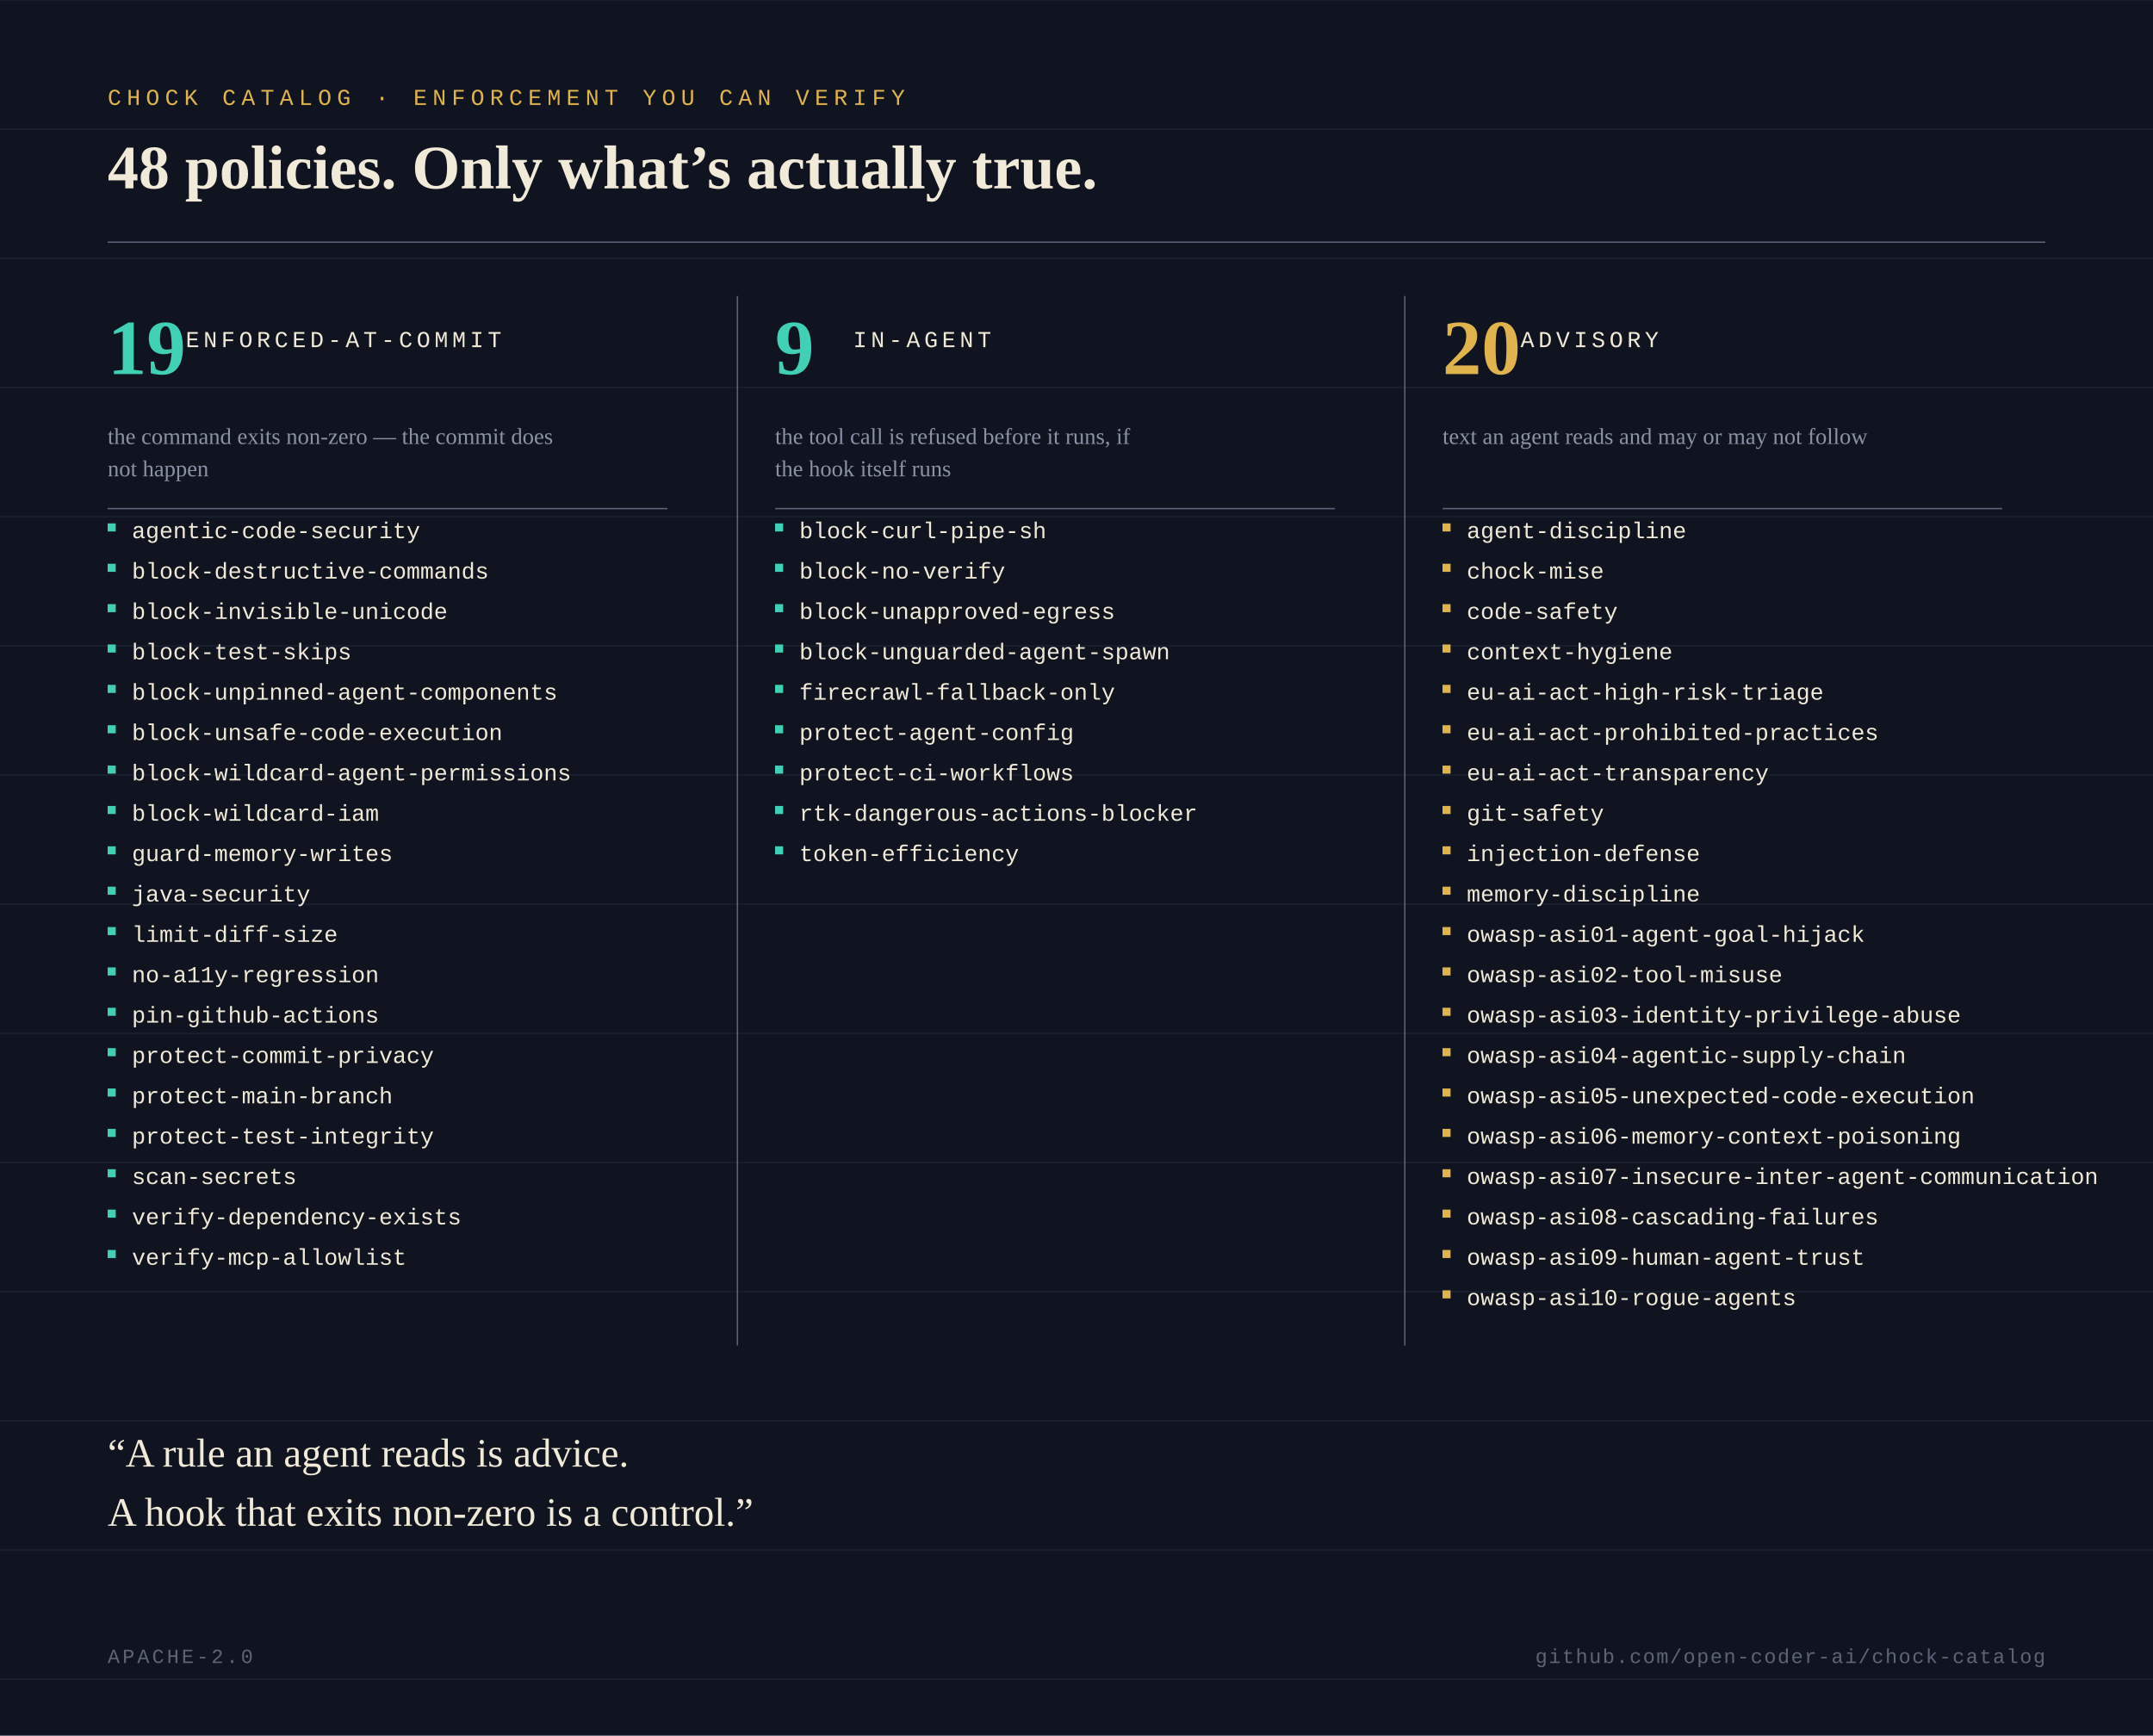
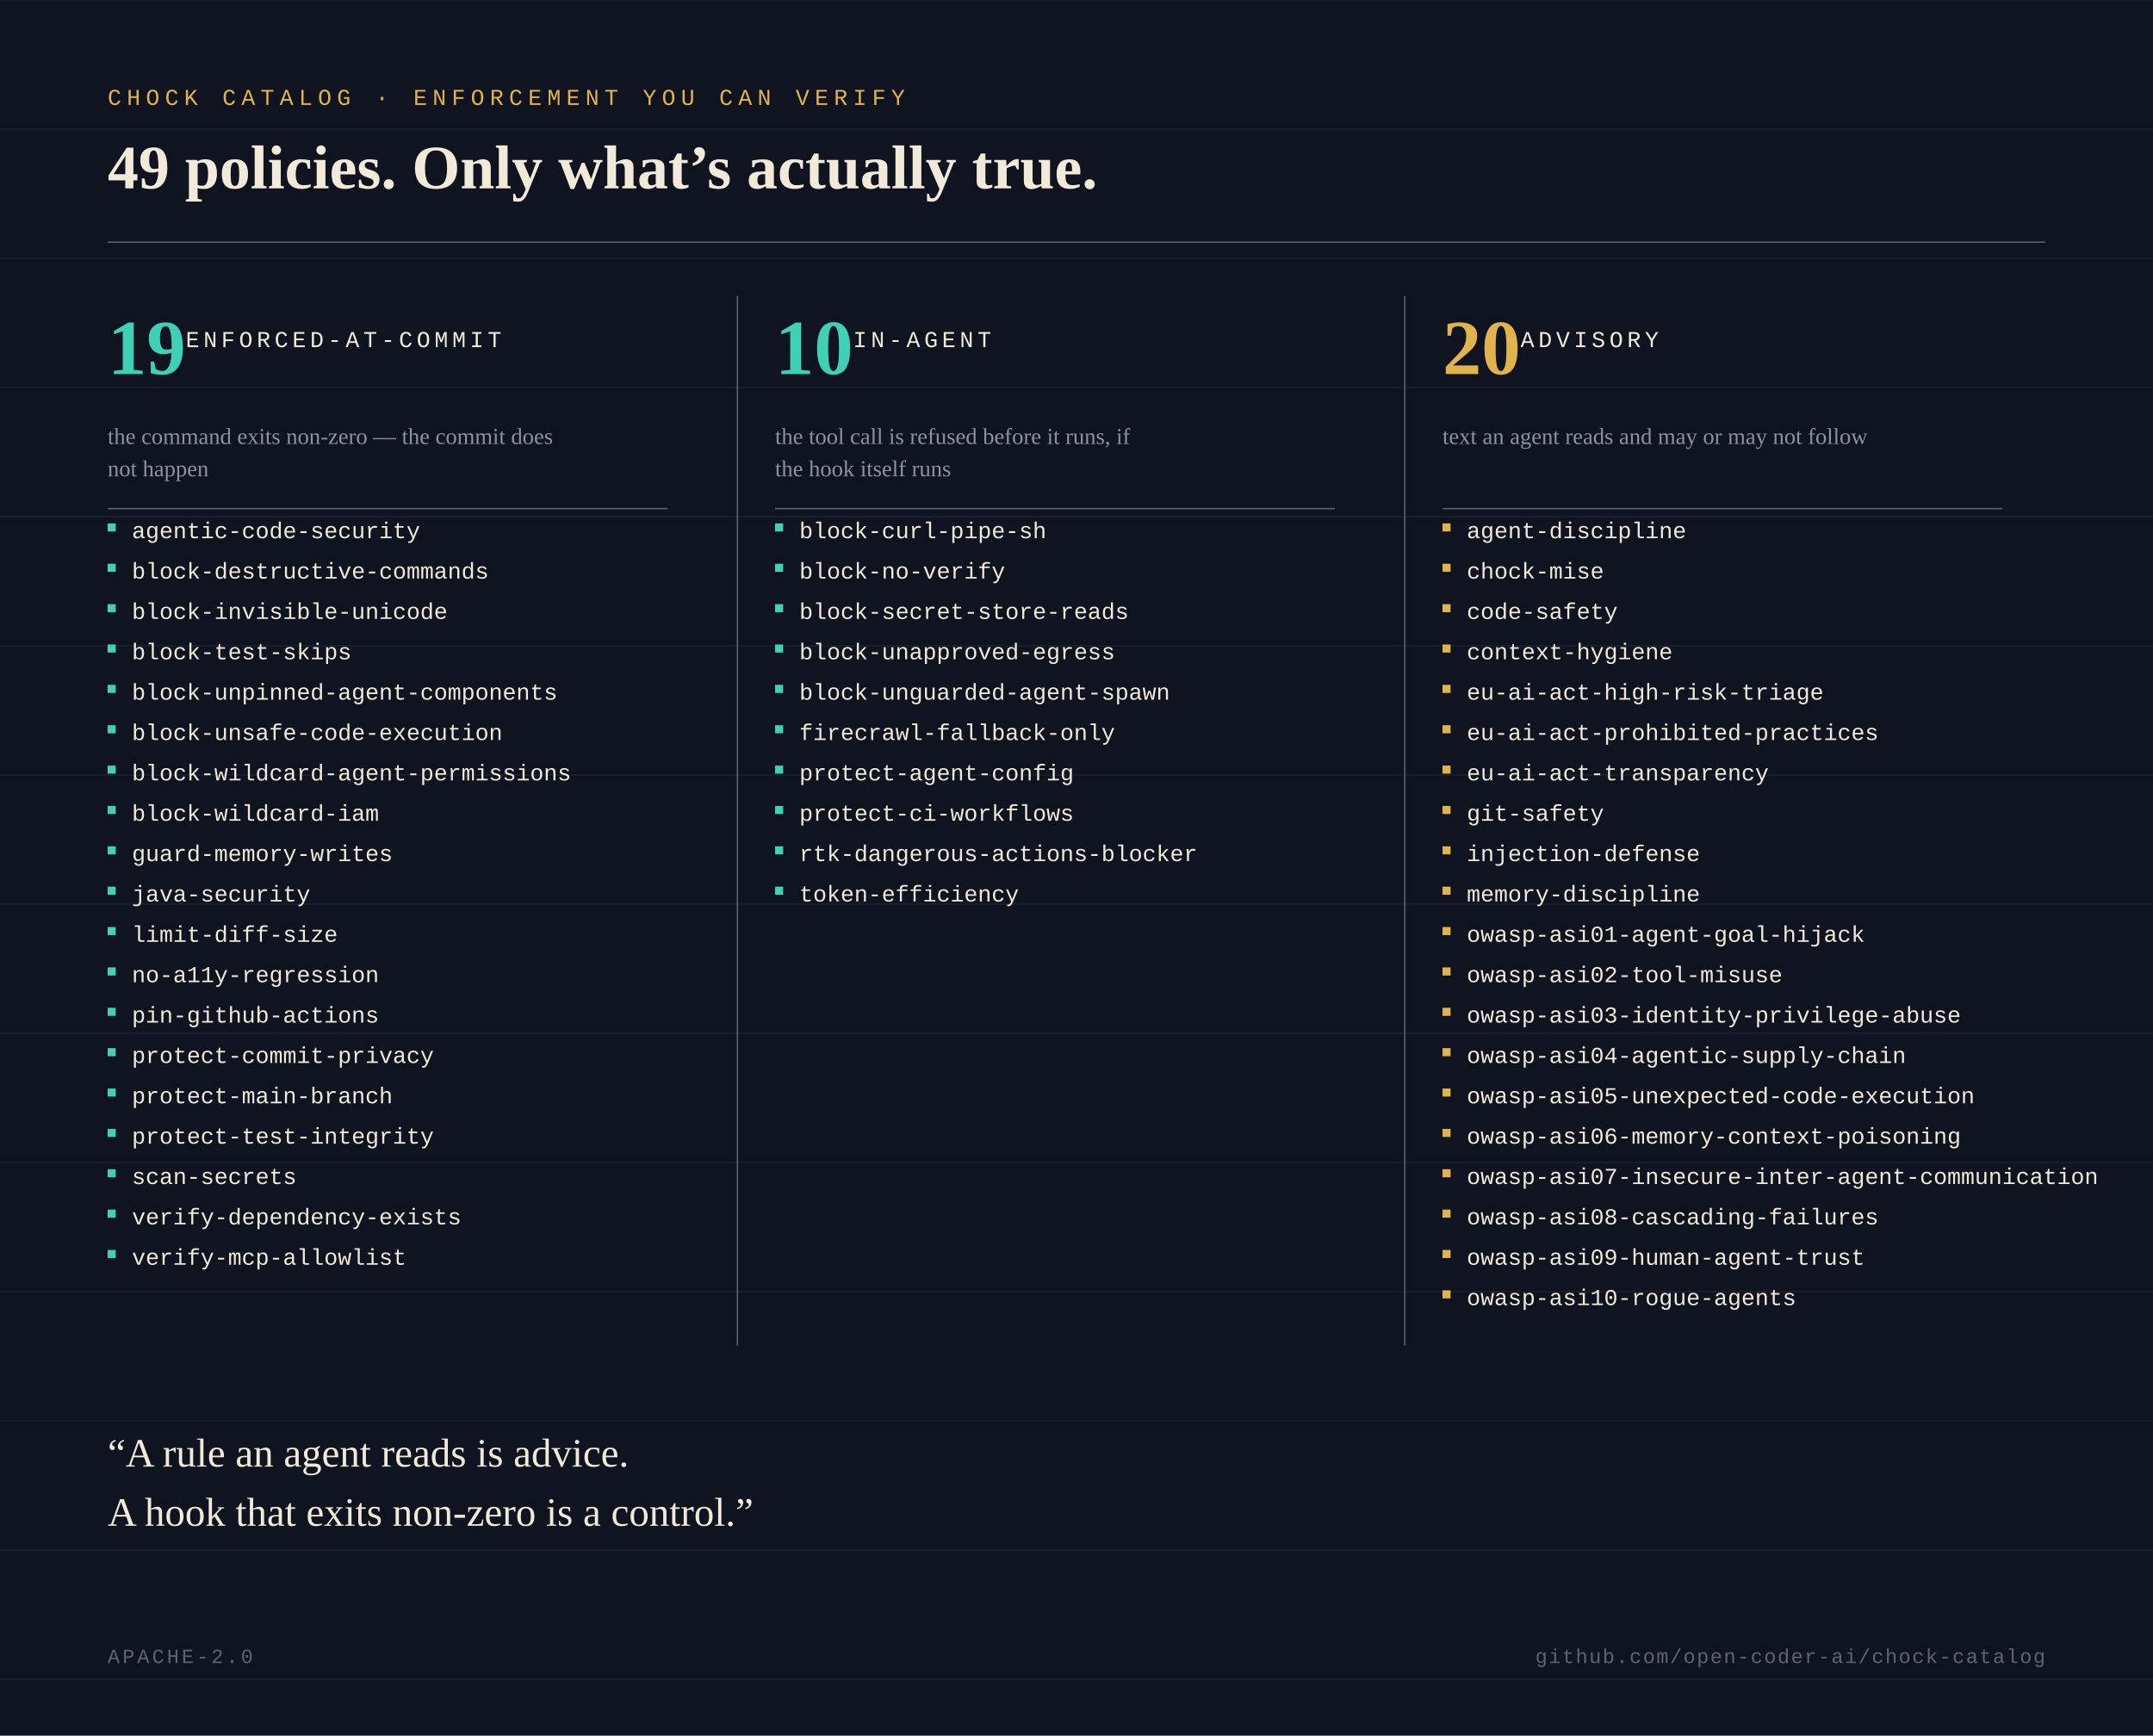
- <svg xmlns="http://www.w3.org/2000/svg" viewBox="0 0 1600 1290" width="1600" height="1290" role="img" aria-label="48 policies: 19 enforced-at-commit, 9 in-agent, 20 advisory">
+ <svg xmlns="http://www.w3.org/2000/svg" viewBox="0 0 1600 1290" width="1600" height="1290" role="img" aria-label="49 policies: 19 enforced-at-commit, 10 in-agent, 20 advisory">
  <rect width="1600" height="1290" fill="#0f1420" />
  <line x1="0" y1="0" x2="1600" y2="0" stroke="#1a2130" stroke-width="1" />
  <line x1="0" y1="96" x2="1600" y2="96" stroke="#1a2130" stroke-width="1" />
  <line x1="0" y1="192" x2="1600" y2="192" stroke="#1a2130" stroke-width="1" />
  <line x1="0" y1="288" x2="1600" y2="288" stroke="#1a2130" stroke-width="1" />
  <line x1="0" y1="384" x2="1600" y2="384" stroke="#1a2130" stroke-width="1" />
  <line x1="0" y1="480" x2="1600" y2="480" stroke="#1a2130" stroke-width="1" />
  <line x1="0" y1="576" x2="1600" y2="576" stroke="#1a2130" stroke-width="1" />
  <line x1="0" y1="672" x2="1600" y2="672" stroke="#1a2130" stroke-width="1" />
  <line x1="0" y1="768" x2="1600" y2="768" stroke="#1a2130" stroke-width="1" />
  <line x1="0" y1="864" x2="1600" y2="864" stroke="#1a2130" stroke-width="1" />
  <line x1="0" y1="960" x2="1600" y2="960" stroke="#1a2130" stroke-width="1" />
  <line x1="0" y1="1056" x2="1600" y2="1056" stroke="#1a2130" stroke-width="1" />
  <line x1="0" y1="1152" x2="1600" y2="1152" stroke="#1a2130" stroke-width="1" />
  <line x1="0" y1="1248" x2="1600" y2="1248" stroke="#1a2130" stroke-width="1" />
  <text x="80" y="78" font-family="'Cascadia Code', Consolas, 'Courier New', monospace" font-size="17" letter-spacing="4" fill="#e0b34c">CHOCK CATALOG · ENFORCEMENT YOU CAN VERIFY</text>
-   <text x="80" y="140" font-family="Georgia, 'Times New Roman', serif" font-size="46" font-weight="bold" fill="#f2ead8">48 policies. Only what’s actually true.</text>
+   <text x="80" y="140" font-family="Georgia, 'Times New Roman', serif" font-size="46" font-weight="bold" fill="#f2ead8">49 policies. Only what’s actually true.</text>
  <line x1="80" y1="180" x2="1520" y2="180" stroke="#5c6577" stroke-width="1" />
  <text x="80" y="278" font-family="Georgia, 'Times New Roman', serif" font-size="58" font-weight="bold" fill="#3fd0b6">19</text>
  <text x="138" y="258" font-family="'Cascadia Code', Consolas, 'Courier New', monospace" font-size="17" letter-spacing="3" fill="#f2ead8">ENFORCED-AT-COMMIT</text>
  <text x="80" y="330" font-family="Georgia, 'Times New Roman', serif" font-size="17" fill="#8a93a6">the command exits non-zero — the commit does</text>
  <text x="80" y="354" font-family="Georgia, 'Times New Roman', serif" font-size="17" fill="#8a93a6">not happen</text>
  <line x1="80" y1="378" x2="496" y2="378" stroke="#5c6577" stroke-width="1" />
  <rect x="80" y="389" width="6" height="6" fill="#3fd0b6" />
  <text x="98" y="400" font-family="'Cascadia Code', Consolas, 'Courier New', monospace" font-size="17" fill="#f2ead8">agentic-code-security</text>
  <rect x="80" y="419" width="6" height="6" fill="#3fd0b6" />
  <text x="98" y="430" font-family="'Cascadia Code', Consolas, 'Courier New', monospace" font-size="17" fill="#f2ead8">block-destructive-commands</text>
  <rect x="80" y="449" width="6" height="6" fill="#3fd0b6" />
  <text x="98" y="460" font-family="'Cascadia Code', Consolas, 'Courier New', monospace" font-size="17" fill="#f2ead8">block-invisible-unicode</text>
  <rect x="80" y="479" width="6" height="6" fill="#3fd0b6" />
  <text x="98" y="490" font-family="'Cascadia Code', Consolas, 'Courier New', monospace" font-size="17" fill="#f2ead8">block-test-skips</text>
  <rect x="80" y="509" width="6" height="6" fill="#3fd0b6" />
  <text x="98" y="520" font-family="'Cascadia Code', Consolas, 'Courier New', monospace" font-size="17" fill="#f2ead8">block-unpinned-agent-components</text>
  <rect x="80" y="539" width="6" height="6" fill="#3fd0b6" />
  <text x="98" y="550" font-family="'Cascadia Code', Consolas, 'Courier New', monospace" font-size="17" fill="#f2ead8">block-unsafe-code-execution</text>
  <rect x="80" y="569" width="6" height="6" fill="#3fd0b6" />
  <text x="98" y="580" font-family="'Cascadia Code', Consolas, 'Courier New', monospace" font-size="17" fill="#f2ead8">block-wildcard-agent-permissions</text>
  <rect x="80" y="599" width="6" height="6" fill="#3fd0b6" />
  <text x="98" y="610" font-family="'Cascadia Code', Consolas, 'Courier New', monospace" font-size="17" fill="#f2ead8">block-wildcard-iam</text>
  <rect x="80" y="629" width="6" height="6" fill="#3fd0b6" />
  <text x="98" y="640" font-family="'Cascadia Code', Consolas, 'Courier New', monospace" font-size="17" fill="#f2ead8">guard-memory-writes</text>
  <rect x="80" y="659" width="6" height="6" fill="#3fd0b6" />
  <text x="98" y="670" font-family="'Cascadia Code', Consolas, 'Courier New', monospace" font-size="17" fill="#f2ead8">java-security</text>
  <rect x="80" y="689" width="6" height="6" fill="#3fd0b6" />
  <text x="98" y="700" font-family="'Cascadia Code', Consolas, 'Courier New', monospace" font-size="17" fill="#f2ead8">limit-diff-size</text>
  <rect x="80" y="719" width="6" height="6" fill="#3fd0b6" />
  <text x="98" y="730" font-family="'Cascadia Code', Consolas, 'Courier New', monospace" font-size="17" fill="#f2ead8">no-a11y-regression</text>
  <rect x="80" y="749" width="6" height="6" fill="#3fd0b6" />
  <text x="98" y="760" font-family="'Cascadia Code', Consolas, 'Courier New', monospace" font-size="17" fill="#f2ead8">pin-github-actions</text>
  <rect x="80" y="779" width="6" height="6" fill="#3fd0b6" />
  <text x="98" y="790" font-family="'Cascadia Code', Consolas, 'Courier New', monospace" font-size="17" fill="#f2ead8">protect-commit-privacy</text>
  <rect x="80" y="809" width="6" height="6" fill="#3fd0b6" />
  <text x="98" y="820" font-family="'Cascadia Code', Consolas, 'Courier New', monospace" font-size="17" fill="#f2ead8">protect-main-branch</text>
  <rect x="80" y="839" width="6" height="6" fill="#3fd0b6" />
  <text x="98" y="850" font-family="'Cascadia Code', Consolas, 'Courier New', monospace" font-size="17" fill="#f2ead8">protect-test-integrity</text>
  <rect x="80" y="869" width="6" height="6" fill="#3fd0b6" />
  <text x="98" y="880" font-family="'Cascadia Code', Consolas, 'Courier New', monospace" font-size="17" fill="#f2ead8">scan-secrets</text>
  <rect x="80" y="899" width="6" height="6" fill="#3fd0b6" />
  <text x="98" y="910" font-family="'Cascadia Code', Consolas, 'Courier New', monospace" font-size="17" fill="#f2ead8">verify-dependency-exists</text>
  <rect x="80" y="929" width="6" height="6" fill="#3fd0b6" />
  <text x="98" y="940" font-family="'Cascadia Code', Consolas, 'Courier New', monospace" font-size="17" fill="#f2ead8">verify-mcp-allowlist</text>
  <line x1="548" y1="220" x2="548" y2="1000" stroke="#5c6577" stroke-width="1" />
-   <text x="576" y="278" font-family="Georgia, 'Times New Roman', serif" font-size="58" font-weight="bold" fill="#3fd0b6">9</text>
+   <text x="576" y="278" font-family="Georgia, 'Times New Roman', serif" font-size="58" font-weight="bold" fill="#3fd0b6">10</text>
  <text x="634" y="258" font-family="'Cascadia Code', Consolas, 'Courier New', monospace" font-size="17" letter-spacing="3" fill="#f2ead8">IN-AGENT</text>
  <text x="576" y="330" font-family="Georgia, 'Times New Roman', serif" font-size="17" fill="#8a93a6">the tool call is refused before it runs, if</text>
  <text x="576" y="354" font-family="Georgia, 'Times New Roman', serif" font-size="17" fill="#8a93a6">the hook itself runs</text>
  <line x1="576" y1="378" x2="992" y2="378" stroke="#5c6577" stroke-width="1" />
  <rect x="576" y="389" width="6" height="6" fill="#3fd0b6" />
  <text x="594" y="400" font-family="'Cascadia Code', Consolas, 'Courier New', monospace" font-size="17" fill="#f2ead8">block-curl-pipe-sh</text>
  <rect x="576" y="419" width="6" height="6" fill="#3fd0b6" />
  <text x="594" y="430" font-family="'Cascadia Code', Consolas, 'Courier New', monospace" font-size="17" fill="#f2ead8">block-no-verify</text>
  <rect x="576" y="449" width="6" height="6" fill="#3fd0b6" />
-   <text x="594" y="460" font-family="'Cascadia Code', Consolas, 'Courier New', monospace" font-size="17" fill="#f2ead8">block-unapproved-egress</text>
+   <text x="594" y="460" font-family="'Cascadia Code', Consolas, 'Courier New', monospace" font-size="17" fill="#f2ead8">block-secret-store-reads</text>
  <rect x="576" y="479" width="6" height="6" fill="#3fd0b6" />
-   <text x="594" y="490" font-family="'Cascadia Code', Consolas, 'Courier New', monospace" font-size="17" fill="#f2ead8">block-unguarded-agent-spawn</text>
+   <text x="594" y="490" font-family="'Cascadia Code', Consolas, 'Courier New', monospace" font-size="17" fill="#f2ead8">block-unapproved-egress</text>
  <rect x="576" y="509" width="6" height="6" fill="#3fd0b6" />
-   <text x="594" y="520" font-family="'Cascadia Code', Consolas, 'Courier New', monospace" font-size="17" fill="#f2ead8">firecrawl-fallback-only</text>
+   <text x="594" y="520" font-family="'Cascadia Code', Consolas, 'Courier New', monospace" font-size="17" fill="#f2ead8">block-unguarded-agent-spawn</text>
  <rect x="576" y="539" width="6" height="6" fill="#3fd0b6" />
-   <text x="594" y="550" font-family="'Cascadia Code', Consolas, 'Courier New', monospace" font-size="17" fill="#f2ead8">protect-agent-config</text>
+   <text x="594" y="550" font-family="'Cascadia Code', Consolas, 'Courier New', monospace" font-size="17" fill="#f2ead8">firecrawl-fallback-only</text>
  <rect x="576" y="569" width="6" height="6" fill="#3fd0b6" />
-   <text x="594" y="580" font-family="'Cascadia Code', Consolas, 'Courier New', monospace" font-size="17" fill="#f2ead8">protect-ci-workflows</text>
+   <text x="594" y="580" font-family="'Cascadia Code', Consolas, 'Courier New', monospace" font-size="17" fill="#f2ead8">protect-agent-config</text>
  <rect x="576" y="599" width="6" height="6" fill="#3fd0b6" />
-   <text x="594" y="610" font-family="'Cascadia Code', Consolas, 'Courier New', monospace" font-size="17" fill="#f2ead8">rtk-dangerous-actions-blocker</text>
+   <text x="594" y="610" font-family="'Cascadia Code', Consolas, 'Courier New', monospace" font-size="17" fill="#f2ead8">protect-ci-workflows</text>
  <rect x="576" y="629" width="6" height="6" fill="#3fd0b6" />
-   <text x="594" y="640" font-family="'Cascadia Code', Consolas, 'Courier New', monospace" font-size="17" fill="#f2ead8">token-efficiency</text>
+   <text x="594" y="640" font-family="'Cascadia Code', Consolas, 'Courier New', monospace" font-size="17" fill="#f2ead8">rtk-dangerous-actions-blocker</text>
+   <rect x="576" y="659" width="6" height="6" fill="#3fd0b6" />
+   <text x="594" y="670" font-family="'Cascadia Code', Consolas, 'Courier New', monospace" font-size="17" fill="#f2ead8">token-efficiency</text>
  <line x1="1044" y1="220" x2="1044" y2="1000" stroke="#5c6577" stroke-width="1" />
  <text x="1072" y="278" font-family="Georgia, 'Times New Roman', serif" font-size="58" font-weight="bold" fill="#e0b34c">20</text>
  <text x="1130" y="258" font-family="'Cascadia Code', Consolas, 'Courier New', monospace" font-size="17" letter-spacing="3" fill="#f2ead8">ADVISORY</text>
  <text x="1072" y="330" font-family="Georgia, 'Times New Roman', serif" font-size="17" fill="#8a93a6">text an agent reads and may or may not follow</text>
  <line x1="1072" y1="378" x2="1488" y2="378" stroke="#5c6577" stroke-width="1" />
  <rect x="1072" y="389" width="6" height="6" fill="#e0b34c" />
  <text x="1090" y="400" font-family="'Cascadia Code', Consolas, 'Courier New', monospace" font-size="17" fill="#f2ead8">agent-discipline</text>
  <rect x="1072" y="419" width="6" height="6" fill="#e0b34c" />
  <text x="1090" y="430" font-family="'Cascadia Code', Consolas, 'Courier New', monospace" font-size="17" fill="#f2ead8">chock-mise</text>
  <rect x="1072" y="449" width="6" height="6" fill="#e0b34c" />
  <text x="1090" y="460" font-family="'Cascadia Code', Consolas, 'Courier New', monospace" font-size="17" fill="#f2ead8">code-safety</text>
  <rect x="1072" y="479" width="6" height="6" fill="#e0b34c" />
  <text x="1090" y="490" font-family="'Cascadia Code', Consolas, 'Courier New', monospace" font-size="17" fill="#f2ead8">context-hygiene</text>
  <rect x="1072" y="509" width="6" height="6" fill="#e0b34c" />
  <text x="1090" y="520" font-family="'Cascadia Code', Consolas, 'Courier New', monospace" font-size="17" fill="#f2ead8">eu-ai-act-high-risk-triage</text>
  <rect x="1072" y="539" width="6" height="6" fill="#e0b34c" />
  <text x="1090" y="550" font-family="'Cascadia Code', Consolas, 'Courier New', monospace" font-size="17" fill="#f2ead8">eu-ai-act-prohibited-practices</text>
  <rect x="1072" y="569" width="6" height="6" fill="#e0b34c" />
  <text x="1090" y="580" font-family="'Cascadia Code', Consolas, 'Courier New', monospace" font-size="17" fill="#f2ead8">eu-ai-act-transparency</text>
  <rect x="1072" y="599" width="6" height="6" fill="#e0b34c" />
  <text x="1090" y="610" font-family="'Cascadia Code', Consolas, 'Courier New', monospace" font-size="17" fill="#f2ead8">git-safety</text>
  <rect x="1072" y="629" width="6" height="6" fill="#e0b34c" />
  <text x="1090" y="640" font-family="'Cascadia Code', Consolas, 'Courier New', monospace" font-size="17" fill="#f2ead8">injection-defense</text>
  <rect x="1072" y="659" width="6" height="6" fill="#e0b34c" />
  <text x="1090" y="670" font-family="'Cascadia Code', Consolas, 'Courier New', monospace" font-size="17" fill="#f2ead8">memory-discipline</text>
  <rect x="1072" y="689" width="6" height="6" fill="#e0b34c" />
  <text x="1090" y="700" font-family="'Cascadia Code', Consolas, 'Courier New', monospace" font-size="17" fill="#f2ead8">owasp-asi01-agent-goal-hijack</text>
  <rect x="1072" y="719" width="6" height="6" fill="#e0b34c" />
  <text x="1090" y="730" font-family="'Cascadia Code', Consolas, 'Courier New', monospace" font-size="17" fill="#f2ead8">owasp-asi02-tool-misuse</text>
  <rect x="1072" y="749" width="6" height="6" fill="#e0b34c" />
  <text x="1090" y="760" font-family="'Cascadia Code', Consolas, 'Courier New', monospace" font-size="17" fill="#f2ead8">owasp-asi03-identity-privilege-abuse</text>
  <rect x="1072" y="779" width="6" height="6" fill="#e0b34c" />
  <text x="1090" y="790" font-family="'Cascadia Code', Consolas, 'Courier New', monospace" font-size="17" fill="#f2ead8">owasp-asi04-agentic-supply-chain</text>
  <rect x="1072" y="809" width="6" height="6" fill="#e0b34c" />
  <text x="1090" y="820" font-family="'Cascadia Code', Consolas, 'Courier New', monospace" font-size="17" fill="#f2ead8">owasp-asi05-unexpected-code-execution</text>
  <rect x="1072" y="839" width="6" height="6" fill="#e0b34c" />
  <text x="1090" y="850" font-family="'Cascadia Code', Consolas, 'Courier New', monospace" font-size="17" fill="#f2ead8">owasp-asi06-memory-context-poisoning</text>
  <rect x="1072" y="869" width="6" height="6" fill="#e0b34c" />
  <text x="1090" y="880" font-family="'Cascadia Code', Consolas, 'Courier New', monospace" font-size="17" fill="#f2ead8">owasp-asi07-insecure-inter-agent-communication</text>
  <rect x="1072" y="899" width="6" height="6" fill="#e0b34c" />
  <text x="1090" y="910" font-family="'Cascadia Code', Consolas, 'Courier New', monospace" font-size="17" fill="#f2ead8">owasp-asi08-cascading-failures</text>
  <rect x="1072" y="929" width="6" height="6" fill="#e0b34c" />
  <text x="1090" y="940" font-family="'Cascadia Code', Consolas, 'Courier New', monospace" font-size="17" fill="#f2ead8">owasp-asi09-human-agent-trust</text>
  <rect x="1072" y="959" width="6" height="6" fill="#e0b34c" />
  <text x="1090" y="970" font-family="'Cascadia Code', Consolas, 'Courier New', monospace" font-size="17" fill="#f2ead8">owasp-asi10-rogue-agents</text>
  <text x="80" y="1090" font-family="Georgia, 'Times New Roman', serif" font-size="30" fill="#f2ead8">“A rule an agent reads is advice.</text>
  <text x="80" y="1134" font-family="Georgia, 'Times New Roman', serif" font-size="30" fill="#f2ead8">A hook that exits non-zero is a control.”</text>
  <text x="80" y="1236" font-family="'Cascadia Code', Consolas, 'Courier New', monospace" font-size="15" letter-spacing="2" fill="#5c6577">APACHE-2.0</text>
  <text x="1520" y="1236" text-anchor="end" font-family="'Cascadia Code', Consolas, 'Courier New', monospace" font-size="15" letter-spacing="1" fill="#5c6577">github.com/open-coder-ai/chock-catalog</text>
</svg>
